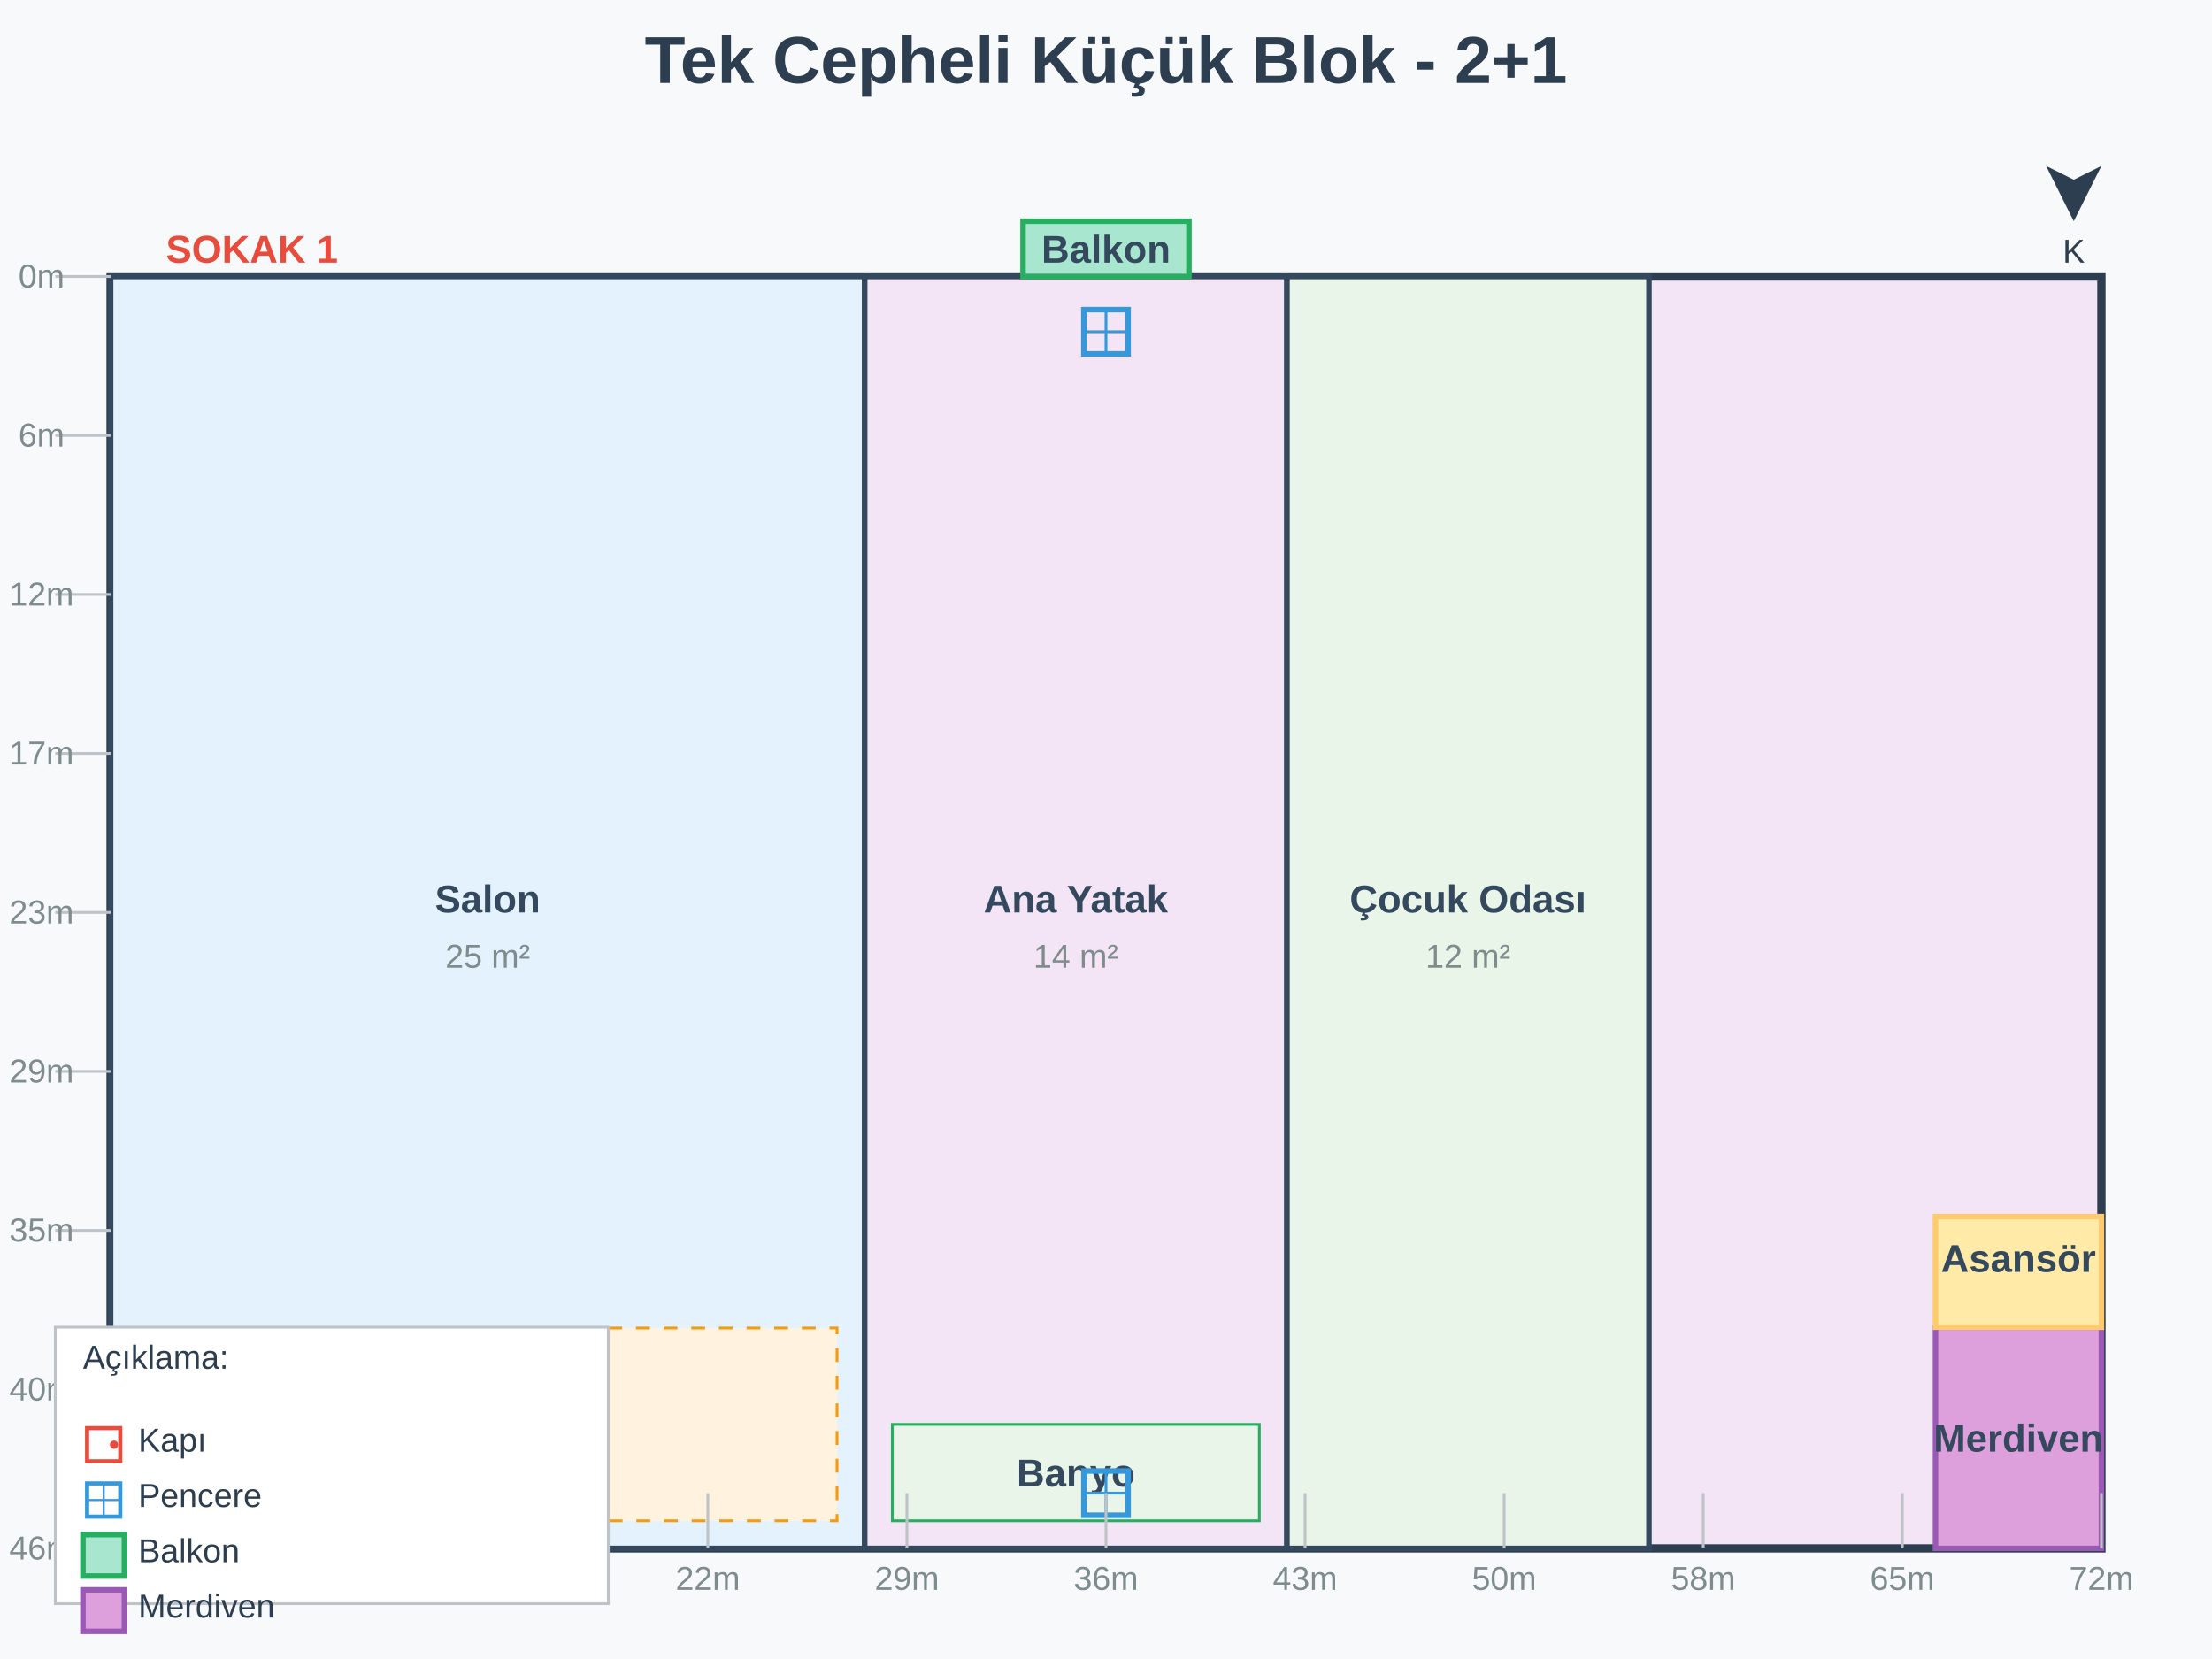
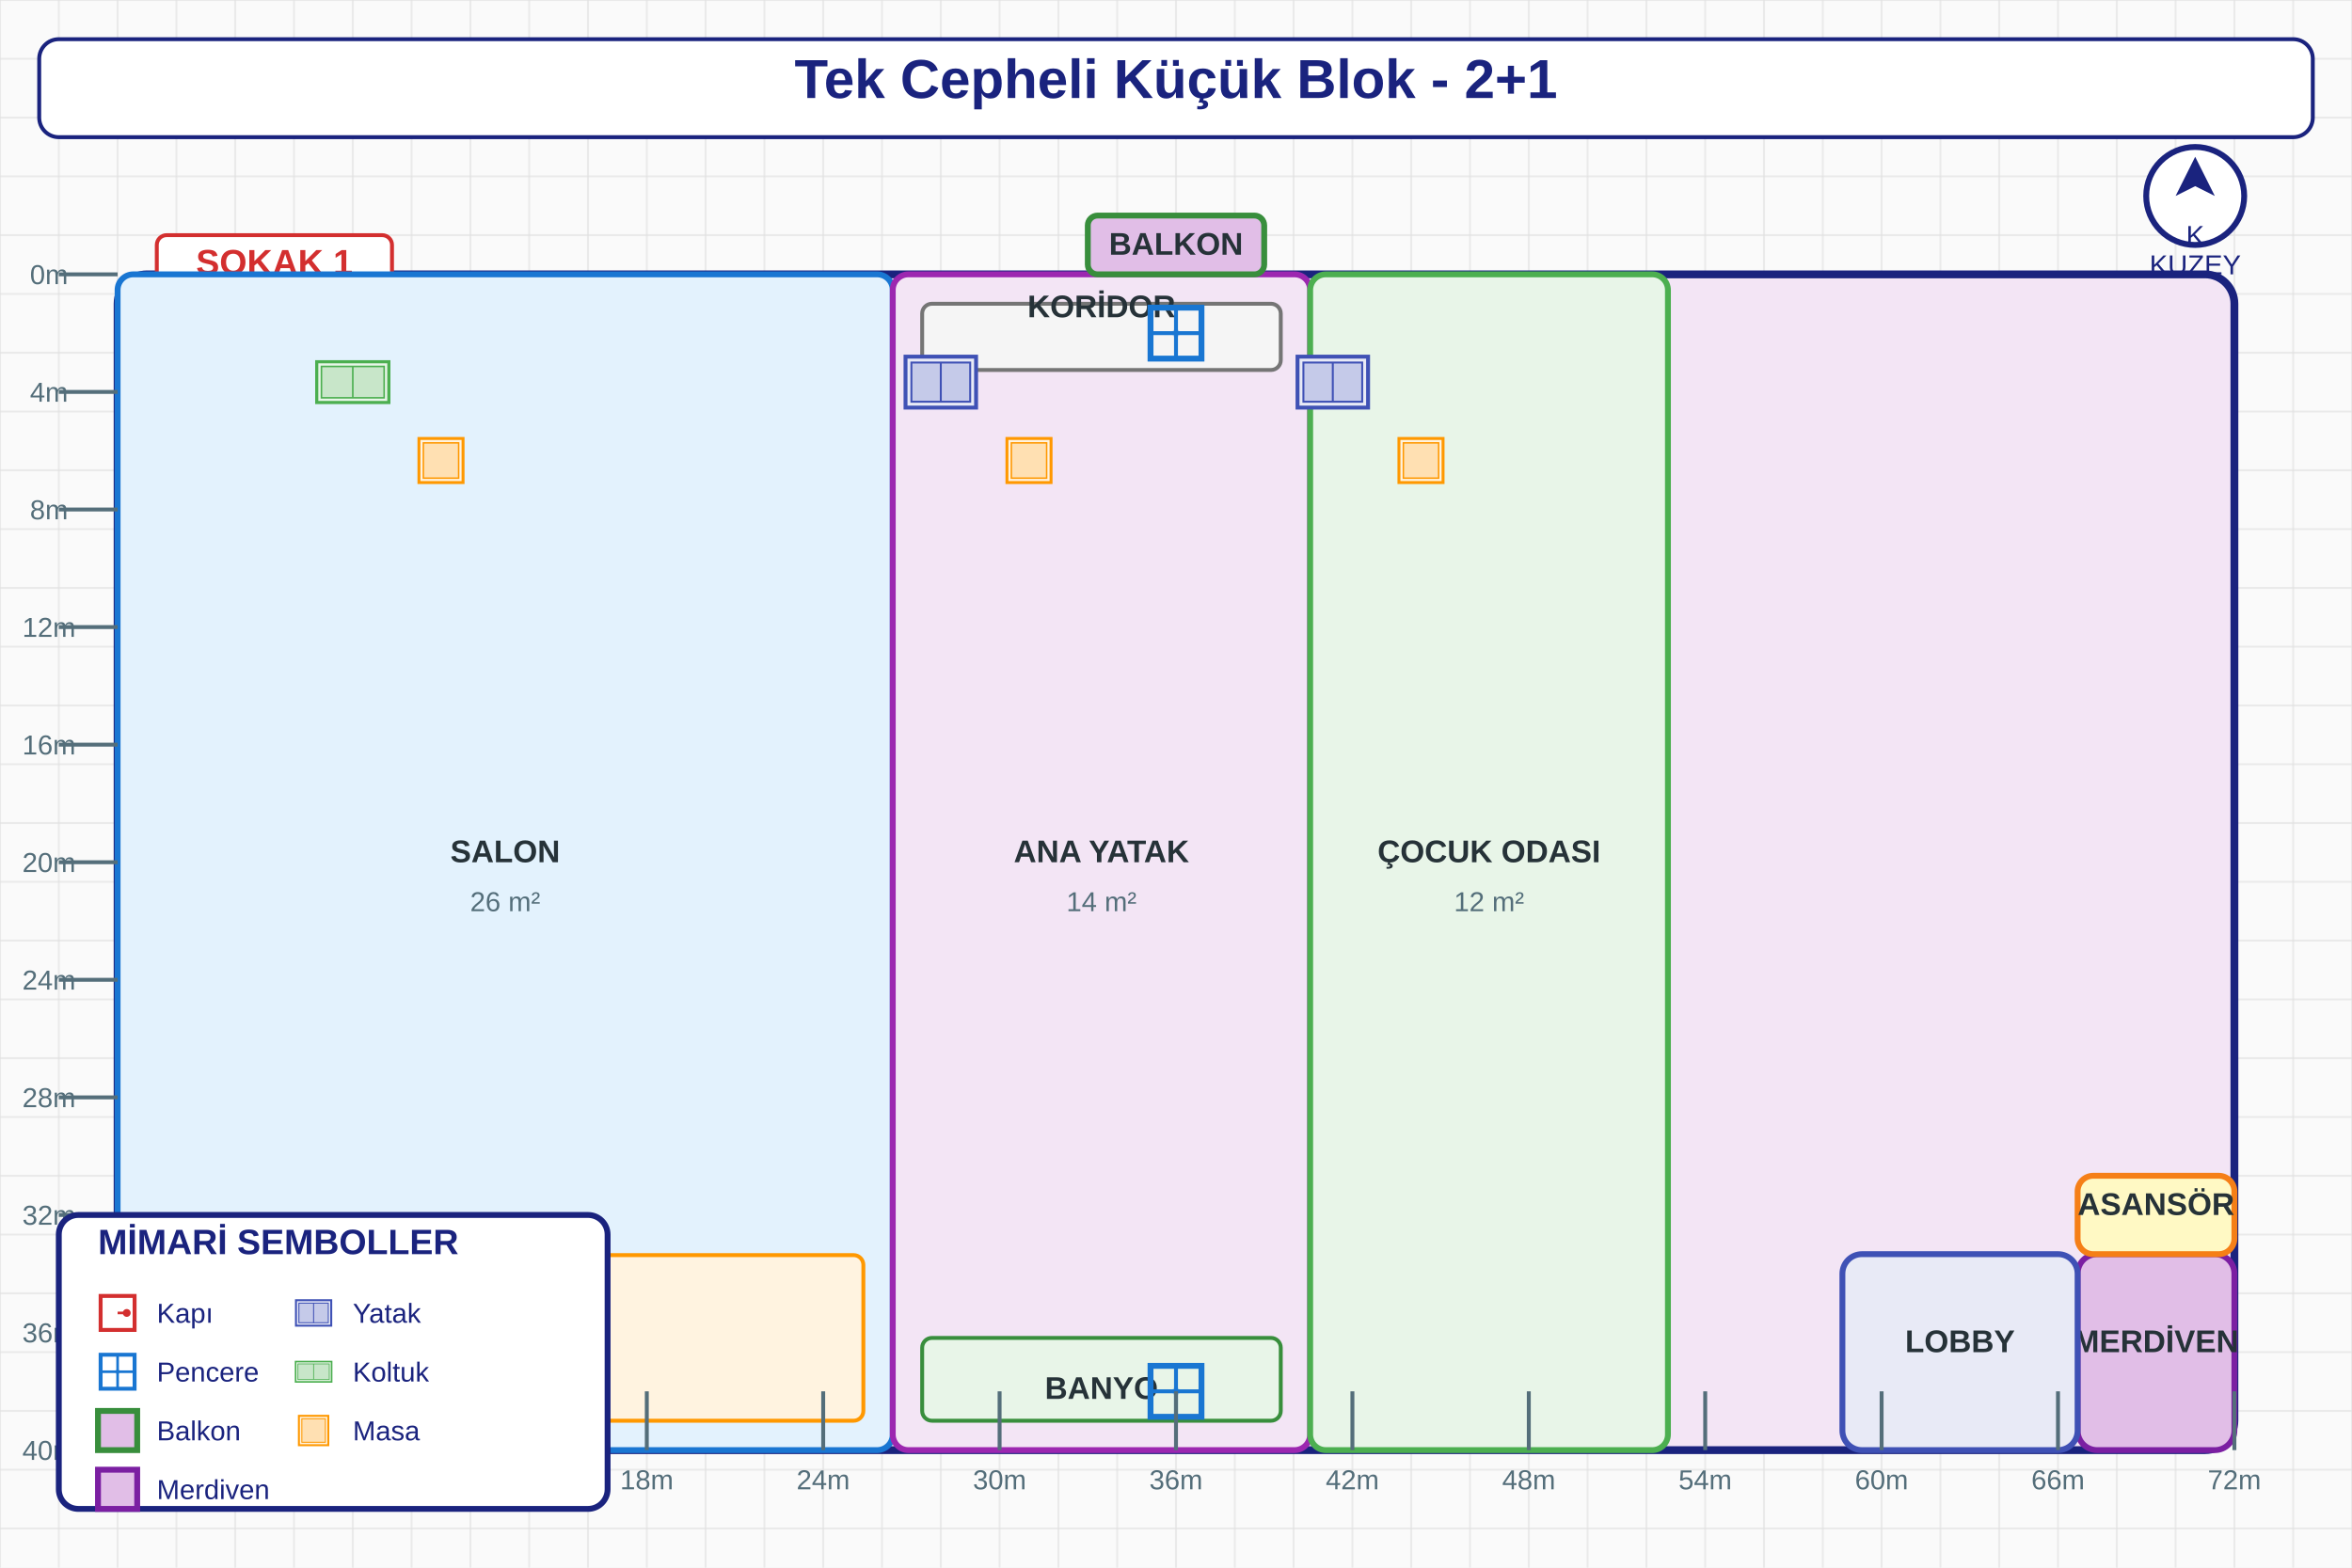
- <svg xmlns="http://www.w3.org/2000/svg" width="800" height="600">
+ <svg xmlns="http://www.w3.org/2000/svg" width="1200" height="800">
  <defs>
    <style>
-       .plan-title { font: bold 24px 'Segoe UI', Arial; fill: #2c3e50; }
-       .room-label { font: bold 14px 'Segoe UI', Arial; fill: #34495e; }
-       .measurement { font: 12px 'Segoe UI', Arial; fill: #7f8c8d; }
-       .legend-text { font: 12px 'Segoe UI', Arial; fill: #2c3e50; }
-       .building-outline { fill: #f3e5f5; stroke: #2c3e50; stroke-width: 3; }
-       .room-divider { stroke: #34495e; stroke-width: 2; fill: none; }
-       .door-line { stroke: #e74c3c; stroke-width: 3; fill: none; stroke-dasharray: 5,5; }
-       .window-line { stroke: #3498db; stroke-width: 2; fill: none; }
-       .balcony { fill: #a8e6cf; stroke: #27ae60; stroke-width: 2; }
-       .common-area { fill: #ffeaa7; stroke: #fdcb6e; stroke-width: 2; }
-       .stairs { fill: #dda0dd; stroke: #9b59b6; stroke-width: 2; }
-       .street-marker { fill: #e74c3c; font: bold 14px Arial; }
-       .north-arrow { fill: #2c3e50; }
+       .plan-title { font: bold 28px 'Segoe UI', Arial; fill: #1a237e; }
+       .room-label { font: bold 16px 'Segoe UI', Arial; fill: #263238; }
+       .measurement { font: 14px 'Segoe UI', Arial; fill: #546e7a; }
+       .legend-text { font: 14px 'Segoe UI', Arial; fill: #1a237e; }
+       .building-outline { fill: #f3e5f5; stroke: #1a237e; stroke-width: 4; }
+       .room-divider { stroke: #37474f; stroke-width: 3; fill: none; }
+       .door-line { stroke: #d32f2f; stroke-width: 4; fill: none; stroke-dasharray: 8,4; }
+       .window-line { stroke: #1976d2; stroke-width: 3; fill: none; }
+       .balcony { fill: #e1bee7; stroke: #388e3c; stroke-width: 3; }
+       .common-area { fill: #fff9c4; stroke: #f57f17; stroke-width: 3; }
+       .stairs { fill: #e1bee7; stroke: #7b1fa2; stroke-width: 3; }
+       .street-marker { fill: #d32f2f; font: bold 18px Arial; }
+       .north-arrow { fill: #1a237e; }
+       .grid-line { stroke: #e0e0e0; stroke-width: 1; opacity: 0.6; }
+       .furniture { fill: #f5f5f5; stroke: #757575; stroke-width: 2; }
+       .texture { fill: url(#wallTexture); }
    </style>
-     <symbol id="door" viewBox="0 0 20 20">
-       <rect x="2" y="2" width="16" height="16" fill="none" stroke="#e74c3c" stroke-width="2" />
-       <circle cx="15" cy="10" r="2" fill="#e74c3c" />
-     </symbol>
-     <symbol id="window" viewBox="0 0 20 20">
-       <rect x="2" y="2" width="16" height="16" fill="none" stroke="#3498db" stroke-width="2" />
-       <line x1="2" y1="10" x2="18" y2="10" stroke="#3498db" stroke-width="1" />
-       <line x1="10" y1="2" x2="10" y2="18" stroke="#3498db" stroke-width="1" />
+     <pattern id="wallTexture" patternUnits="userSpaceOnUse" width="20" height="20">
+       <rect width="20" height="20" fill="#f5f5f5" />
+       <line x1="0" y1="0" x2="20" y2="20" stroke="#e0e0e0" stroke-width="1" />
+       <line x1="20" y1="0" x2="0" y2="20" stroke="#e0e0e0" stroke-width="1" />
+     </pattern>
+     <symbol id="door" viewBox="0 0 30 30">
+       <rect x="2" y="2" width="26" height="26" fill="none" stroke="#d32f2f" stroke-width="3" />
+       <circle cx="22" cy="15" r="3" fill="#d32f2f" />
+       <line x1="15" y1="15" x2="22" y2="15" stroke="#d32f2f" stroke-width="2" />
+     </symbol>
+     <symbol id="window" viewBox="0 0 30 30">
+       <rect x="2" y="2" width="26" height="26" fill="none" stroke="#1976d2" stroke-width="3" />
+       <line x1="2" y1="15" x2="28" y2="15" stroke="#1976d2" stroke-width="2" />
+       <line x1="15" y1="2" x2="15" y2="28" stroke="#1976d2" stroke-width="2" />
+       <circle cx="15" cy="15" r="2" fill="#1976d2" opacity="0.3" />
+     </symbol>
+     <symbol id="bed" viewBox="0 0 40 30">
+       <rect x="2" y="2" width="36" height="26" fill="#e8eaf6" stroke="#3f51b5" stroke-width="2" />
+       <rect x="5" y="5" width="30" height="20" fill="#c5cae9" stroke="#3f51b5" stroke-width="1" />
+       <line x1="20" y1="5" x2="20" y2="25" stroke="#3f51b5" stroke-width="1" />
+     </symbol>
+     <symbol id="sofa" viewBox="0 0 50 30">
+       <rect x="2" y="2" width="46" height="26" fill="#e8f5e8" stroke="#4caf50" stroke-width="2" />
+       <rect x="5" y="5" width="40" height="20" fill="#c8e6c9" stroke="#4caf50" stroke-width="1" />
+       <line x1="25" y1="5" x2="25" y2="25" stroke="#4caf50" stroke-width="1" />
+     </symbol>
+     <symbol id="table" viewBox="0 0 40 40">
+       <rect x="5" y="5" width="30" height="30" fill="#fff3e0" stroke="#ff9800" stroke-width="2" />
+       <rect x="8" y="8" width="24" height="24" fill="#ffe0b2" stroke="#ff9800" stroke-width="1" />
    </symbol>
  </defs>
-   <rect x="0" y="0" width="800" height="600" fill="#f8f9fa" />
-   <text x="400" y="30" text-anchor="middle" class="plan-title">Tek Cepheli Küçük Blok - 2+1</text>
-   <g transform="translate(740, 60)">
-     <polygon points="0,0 10,20 20,0 10,5" class="north-arrow" />
-     <text x="10" y="35" text-anchor="middle" class="legend-text">K</text>
+   <rect x="0" y="0" width="1200" height="800" fill="#fafafa" />
+   <line x1="0" y1="0" x2="0" y2="800" class="grid-line" />
+   <line x1="30" y1="0" x2="30" y2="800" class="grid-line" />
+   <line x1="60" y1="0" x2="60" y2="800" class="grid-line" />
+   <line x1="90" y1="0" x2="90" y2="800" class="grid-line" />
+   <line x1="120" y1="0" x2="120" y2="800" class="grid-line" />
+   <line x1="150" y1="0" x2="150" y2="800" class="grid-line" />
+   <line x1="180" y1="0" x2="180" y2="800" class="grid-line" />
+   <line x1="210" y1="0" x2="210" y2="800" class="grid-line" />
+   <line x1="240" y1="0" x2="240" y2="800" class="grid-line" />
+   <line x1="270" y1="0" x2="270" y2="800" class="grid-line" />
+   <line x1="300" y1="0" x2="300" y2="800" class="grid-line" />
+   <line x1="330" y1="0" x2="330" y2="800" class="grid-line" />
+   <line x1="360" y1="0" x2="360" y2="800" class="grid-line" />
+   <line x1="390" y1="0" x2="390" y2="800" class="grid-line" />
+   <line x1="420" y1="0" x2="420" y2="800" class="grid-line" />
+   <line x1="450" y1="0" x2="450" y2="800" class="grid-line" />
+   <line x1="480" y1="0" x2="480" y2="800" class="grid-line" />
+   <line x1="510" y1="0" x2="510" y2="800" class="grid-line" />
+   <line x1="540" y1="0" x2="540" y2="800" class="grid-line" />
+   <line x1="570" y1="0" x2="570" y2="800" class="grid-line" />
+   <line x1="600" y1="0" x2="600" y2="800" class="grid-line" />
+   <line x1="630" y1="0" x2="630" y2="800" class="grid-line" />
+   <line x1="660" y1="0" x2="660" y2="800" class="grid-line" />
+   <line x1="690" y1="0" x2="690" y2="800" class="grid-line" />
+   <line x1="720" y1="0" x2="720" y2="800" class="grid-line" />
+   <line x1="750" y1="0" x2="750" y2="800" class="grid-line" />
+   <line x1="780" y1="0" x2="780" y2="800" class="grid-line" />
+   <line x1="810" y1="0" x2="810" y2="800" class="grid-line" />
+   <line x1="840" y1="0" x2="840" y2="800" class="grid-line" />
+   <line x1="870" y1="0" x2="870" y2="800" class="grid-line" />
+   <line x1="900" y1="0" x2="900" y2="800" class="grid-line" />
+   <line x1="930" y1="0" x2="930" y2="800" class="grid-line" />
+   <line x1="960" y1="0" x2="960" y2="800" class="grid-line" />
+   <line x1="990" y1="0" x2="990" y2="800" class="grid-line" />
+   <line x1="1020" y1="0" x2="1020" y2="800" class="grid-line" />
+   <line x1="1050" y1="0" x2="1050" y2="800" class="grid-line" />
+   <line x1="1080" y1="0" x2="1080" y2="800" class="grid-line" />
+   <line x1="1110" y1="0" x2="1110" y2="800" class="grid-line" />
+   <line x1="1140" y1="0" x2="1140" y2="800" class="grid-line" />
+   <line x1="1170" y1="0" x2="1170" y2="800" class="grid-line" />
+   <line x1="1200" y1="0" x2="1200" y2="800" class="grid-line" />
+   <line x1="0" y1="0" x2="1200" y2="0" class="grid-line" />
+   <line x1="0" y1="30" x2="1200" y2="30" class="grid-line" />
+   <line x1="0" y1="60" x2="1200" y2="60" class="grid-line" />
+   <line x1="0" y1="90" x2="1200" y2="90" class="grid-line" />
+   <line x1="0" y1="120" x2="1200" y2="120" class="grid-line" />
+   <line x1="0" y1="150" x2="1200" y2="150" class="grid-line" />
+   <line x1="0" y1="180" x2="1200" y2="180" class="grid-line" />
+   <line x1="0" y1="210" x2="1200" y2="210" class="grid-line" />
+   <line x1="0" y1="240" x2="1200" y2="240" class="grid-line" />
+   <line x1="0" y1="270" x2="1200" y2="270" class="grid-line" />
+   <line x1="0" y1="300" x2="1200" y2="300" class="grid-line" />
+   <line x1="0" y1="330" x2="1200" y2="330" class="grid-line" />
+   <line x1="0" y1="360" x2="1200" y2="360" class="grid-line" />
+   <line x1="0" y1="390" x2="1200" y2="390" class="grid-line" />
+   <line x1="0" y1="420" x2="1200" y2="420" class="grid-line" />
+   <line x1="0" y1="450" x2="1200" y2="450" class="grid-line" />
+   <line x1="0" y1="480" x2="1200" y2="480" class="grid-line" />
+   <line x1="0" y1="510" x2="1200" y2="510" class="grid-line" />
+   <line x1="0" y1="540" x2="1200" y2="540" class="grid-line" />
+   <line x1="0" y1="570" x2="1200" y2="570" class="grid-line" />
+   <line x1="0" y1="600" x2="1200" y2="600" class="grid-line" />
+   <line x1="0" y1="630" x2="1200" y2="630" class="grid-line" />
+   <line x1="0" y1="660" x2="1200" y2="660" class="grid-line" />
+   <line x1="0" y1="690" x2="1200" y2="690" class="grid-line" />
+   <line x1="0" y1="720" x2="1200" y2="720" class="grid-line" />
+   <line x1="0" y1="750" x2="1200" y2="750" class="grid-line" />
+   <line x1="0" y1="780" x2="1200" y2="780" class="grid-line" />
+   <rect x="20" y="20" width="1160" height="50" fill="white" stroke="#1a237e" stroke-width="2" rx="10" />
+   <text x="600" y="50" text-anchor="middle" class="plan-title">Tek Cepheli Küçük Blok - 2+1</text>
+   <g transform="translate(1100, 80)">
+     <circle cx="20" cy="20" r="25" fill="white" stroke="#1a237e" stroke-width="3" />
+     <polygon points="20,0 30,20 20,15 10,20" class="north-arrow" />
+     <text x="20" y="45" text-anchor="middle" class="legend-text">K</text>
+     <text x="20" y="60" text-anchor="middle" class="legend-text">KUZEY</text>
  </g>
-   <rect x="40" y="100" width="720" height="460" class="building-outline" />
-   <text x="60" y="95" class="street-marker">SOKAK 1</text>
-   <rect x="40" y="100" width="272.727" height="460" fill="#e3f2fd" stroke="#34495e" stroke-width="2" />
-   <text x="176.364" y="330" text-anchor="middle" class="room-label">Salon</text>
-   <text x="176.364" y="350" text-anchor="middle" class="measurement">25 m²</text>
-   <rect x="312.727" y="100" width="152.727" height="460" fill="#f3e5f5" stroke="#34495e" stroke-width="2" />
-   <text x="389.091" y="330" text-anchor="middle" class="room-label">Ana Yatak</text>
-   <text x="389.091" y="350" text-anchor="middle" class="measurement">14 m²</text>
-   <rect x="465.455" y="100" width="130.909" height="460" fill="#e8f5e8" stroke="#34495e" stroke-width="2" />
-   <text x="530.909" y="330" text-anchor="middle" class="room-label">Çocuk Odası</text>
-   <text x="530.909" y="350" text-anchor="middle" class="measurement">12 m²</text>
-   <rect x="50" y="480.303" width="252.727" height="69.697" fill="#fff3e0" stroke="#f39c12" stroke-width="1" stroke-dasharray="5,5" />
-   <text x="176.364" y="520.152" text-anchor="middle" class="room-label">Mutfak</text>
-   <rect x="322.727" y="515.152" width="132.727" height="34.848" fill="#e8f5e8" stroke="#27ae60" stroke-width="1" />
-   <text x="389.091" y="537.576" text-anchor="middle" class="room-label">Banyo</text>
-   <use href="#door" x="60" y="530" width="20" height="20" />
-   <text x="70" y="550" class="measurement">Giriş</text>
-   <use href="#window" x="390" y="110" width="20" height="20" />
-   <use href="#window" x="390" y="530" width="20" height="20" />
-   <rect x="370" y="80" width="60" height="20" class="balcony" />
-   <text x="400" y="95" text-anchor="middle" class="room-label">Balkon</text>
-   <rect x="700" y="480" width="60" height="80" class="stairs" />
-   <text x="730" y="525" text-anchor="middle" class="room-label">Merdiven</text>
-   <rect x="700" y="440" width="60" height="40" class="common-area" />
-   <text x="730" y="460" text-anchor="middle" class="room-label">Asansör</text>
-   <line x1="40" y1="540" x2="40" y2="560" stroke="#bdc3c7" stroke-width="1" />
-   <text x="40" y="575" text-anchor="middle" class="measurement">0m</text>
-   <line x1="112" y1="540" x2="112" y2="560" stroke="#bdc3c7" stroke-width="1" />
-   <text x="112" y="575" text-anchor="middle" class="measurement">7m</text>
-   <line x1="184" y1="540" x2="184" y2="560" stroke="#bdc3c7" stroke-width="1" />
-   <text x="184" y="575" text-anchor="middle" class="measurement">14m</text>
-   <line x1="256" y1="540" x2="256" y2="560" stroke="#bdc3c7" stroke-width="1" />
-   <text x="256" y="575" text-anchor="middle" class="measurement">22m</text>
-   <line x1="328" y1="540" x2="328" y2="560" stroke="#bdc3c7" stroke-width="1" />
-   <text x="328" y="575" text-anchor="middle" class="measurement">29m</text>
-   <line x1="400" y1="540" x2="400" y2="560" stroke="#bdc3c7" stroke-width="1" />
-   <text x="400" y="575" text-anchor="middle" class="measurement">36m</text>
-   <line x1="472" y1="540" x2="472" y2="560" stroke="#bdc3c7" stroke-width="1" />
-   <text x="472" y="575" text-anchor="middle" class="measurement">43m</text>
-   <line x1="544" y1="540" x2="544" y2="560" stroke="#bdc3c7" stroke-width="1" />
-   <text x="544" y="575" text-anchor="middle" class="measurement">50m</text>
-   <line x1="616" y1="540" x2="616" y2="560" stroke="#bdc3c7" stroke-width="1" />
-   <text x="616" y="575" text-anchor="middle" class="measurement">58m</text>
-   <line x1="688" y1="540" x2="688" y2="560" stroke="#bdc3c7" stroke-width="1" />
-   <text x="688" y="575" text-anchor="middle" class="measurement">65m</text>
-   <line x1="760" y1="540" x2="760" y2="560" stroke="#bdc3c7" stroke-width="1" />
-   <text x="760" y="575" text-anchor="middle" class="measurement">72m</text>
-   <line x1="20" y1="100" x2="40" y2="100" stroke="#bdc3c7" stroke-width="1" />
-   <text x="15" y="104" text-anchor="middle" class="measurement">0m</text>
-   <line x1="20" y1="157.5" x2="40" y2="157.5" stroke="#bdc3c7" stroke-width="1" />
-   <text x="15" y="161.5" text-anchor="middle" class="measurement">6m</text>
-   <line x1="20" y1="215" x2="40" y2="215" stroke="#bdc3c7" stroke-width="1" />
-   <text x="15" y="219" text-anchor="middle" class="measurement">12m</text>
-   <line x1="20" y1="272.5" x2="40" y2="272.5" stroke="#bdc3c7" stroke-width="1" />
-   <text x="15" y="276.5" text-anchor="middle" class="measurement">17m</text>
-   <line x1="20" y1="330" x2="40" y2="330" stroke="#bdc3c7" stroke-width="1" />
-   <text x="15" y="334" text-anchor="middle" class="measurement">23m</text>
-   <line x1="20" y1="387.5" x2="40" y2="387.5" stroke="#bdc3c7" stroke-width="1" />
-   <text x="15" y="391.5" text-anchor="middle" class="measurement">29m</text>
-   <line x1="20" y1="445" x2="40" y2="445" stroke="#bdc3c7" stroke-width="1" />
-   <text x="15" y="449" text-anchor="middle" class="measurement">35m</text>
-   <line x1="20" y1="502.5" x2="40" y2="502.5" stroke="#bdc3c7" stroke-width="1" />
-   <text x="15" y="506.5" text-anchor="middle" class="measurement">40m</text>
-   <line x1="20" y1="560" x2="40" y2="560" stroke="#bdc3c7" stroke-width="1" />
-   <text x="15" y="564" text-anchor="middle" class="measurement">46m</text>
-   <rect x="20" y="480" width="200" height="100" fill="white" stroke="#bdc3c7" stroke-width="1" />
-   <text x="30" y="495" class="legend-text">Açıklama:</text>
-   <use href="#door" x="30" y="515" width="15" height="15" />
-   <text x="50" y="525" class="legend-text">Kapı</text>
-   <use href="#window" x="30" y="535" width="15" height="15" />
-   <text x="50" y="545" class="legend-text">Pencere</text>
-   <rect x="30" y="555" width="15" height="15" class="balcony" />
-   <text x="50" y="565" class="legend-text">Balkon</text>
-   <rect x="30" y="575" width="15" height="15" class="stairs" />
-   <text x="50" y="585" class="legend-text">Merdiven</text>
+   <rect x="60" y="140" width="1080" height="600" class="building-outline" rx="15" />
+   <rect x="80" y="120" width="120" height="30" fill="white" stroke="#d32f2f" stroke-width="2" rx="5" />
+   <text x="140" y="140" text-anchor="middle" class="street-marker">SOKAK 1</text>
+   <rect x="60" y="140" width="395.493" height="600" fill="#e3f2fd" stroke="#1976d2" stroke-width="3" rx="8" />
+   <text x="257.746" y="440" text-anchor="middle" class="room-label">SALON</text>
+   <text x="257.746" y="465" text-anchor="middle" class="measurement">26 m²</text>
+   <rect x="455.493" y="140" width="212.958" height="600" fill="#f3e5f5" stroke="#9c27b0" stroke-width="3" rx="8" />
+   <text x="561.972" y="440" text-anchor="middle" class="room-label">ANA YATAK</text>
+   <text x="561.972" y="465" text-anchor="middle" class="measurement">14 m²</text>
+   <rect x="668.451" y="140" width="182.535" height="600" fill="#e8f5e8" stroke="#4caf50" stroke-width="3" rx="8" />
+   <text x="759.718" y="440" text-anchor="middle" class="room-label">ÇOCUK ODASI</text>
+   <text x="759.718" y="465" text-anchor="middle" class="measurement">12 m²</text>
+   <rect x="75" y="640.493" width="365.493" height="84.507" fill="#fff3e0" stroke="#ff9800" stroke-width="2" rx="5" />
+   <text x="257.746" y="692.746" text-anchor="middle" class="room-label">MUTFAK</text>
+   <rect x="470.493" y="682.746" width="182.958" height="42.254" fill="#e8f5e8" stroke="#388e3c" stroke-width="2" rx="5" />
+   <text x="561.972" y="713.873" text-anchor="middle" class="room-label">BANYO</text>
+   <rect x="470.493" y="155" width="182.958" height="33.803" fill="#f5f5f5" stroke="#757575" stroke-width="2" rx="5" />
+   <text x="561.972" y="161.901" text-anchor="middle" class="room-label">KORİDOR</text>
+   <use href="#door" x="85" y="705" width="30" height="30" />
+   <text x="100" y="730" class="measurement">GİRİŞ</text>
+   <use href="#window" x="585" y="155" width="30" height="30" />
+   <use href="#window" x="585" y="695" width="30" height="30" />
+   <rect x="555" y="110" width="90" height="30" class="balcony" rx="5" />
+   <text x="600" y="130" text-anchor="middle" class="room-label">BALKON</text>
+   <rect x="1060" y="640" width="80" height="100" class="stairs" rx="10" />
+   <text x="1100" y="690" text-anchor="middle" class="room-label">MERDİVEN</text>
+   <rect x="1060" y="600" width="80" height="40" class="common-area" rx="8" />
+   <text x="1100" y="620" text-anchor="middle" class="room-label">ASANSÖR</text>
+   <rect x="940" y="640" width="120" height="100" fill="#e8eaf6" stroke="#3f51b5" stroke-width="3" rx="10" />
+   <text x="1000" y="690" text-anchor="middle" class="room-label">LOBBY</text>
+   <line x1="60" y1="710" x2="60" y2="740" stroke="#546e7a" stroke-width="2" />
+   <text x="60" y="760" text-anchor="middle" class="measurement">0m</text>
+   <line x1="150" y1="710" x2="150" y2="740" stroke="#546e7a" stroke-width="2" />
+   <text x="150" y="760" text-anchor="middle" class="measurement">6m</text>
+   <line x1="240" y1="710" x2="240" y2="740" stroke="#546e7a" stroke-width="2" />
+   <text x="240" y="760" text-anchor="middle" class="measurement">12m</text>
+   <line x1="330" y1="710" x2="330" y2="740" stroke="#546e7a" stroke-width="2" />
+   <text x="330" y="760" text-anchor="middle" class="measurement">18m</text>
+   <line x1="420" y1="710" x2="420" y2="740" stroke="#546e7a" stroke-width="2" />
+   <text x="420" y="760" text-anchor="middle" class="measurement">24m</text>
+   <line x1="510" y1="710" x2="510" y2="740" stroke="#546e7a" stroke-width="2" />
+   <text x="510" y="760" text-anchor="middle" class="measurement">30m</text>
+   <line x1="600" y1="710" x2="600" y2="740" stroke="#546e7a" stroke-width="2" />
+   <text x="600" y="760" text-anchor="middle" class="measurement">36m</text>
+   <line x1="690" y1="710" x2="690" y2="740" stroke="#546e7a" stroke-width="2" />
+   <text x="690" y="760" text-anchor="middle" class="measurement">42m</text>
+   <line x1="780" y1="710" x2="780" y2="740" stroke="#546e7a" stroke-width="2" />
+   <text x="780" y="760" text-anchor="middle" class="measurement">48m</text>
+   <line x1="870" y1="710" x2="870" y2="740" stroke="#546e7a" stroke-width="2" />
+   <text x="870" y="760" text-anchor="middle" class="measurement">54m</text>
+   <line x1="960" y1="710" x2="960" y2="740" stroke="#546e7a" stroke-width="2" />
+   <text x="960" y="760" text-anchor="middle" class="measurement">60m</text>
+   <line x1="1050" y1="710" x2="1050" y2="740" stroke="#546e7a" stroke-width="2" />
+   <text x="1050" y="760" text-anchor="middle" class="measurement">66m</text>
+   <line x1="1140" y1="710" x2="1140" y2="740" stroke="#546e7a" stroke-width="2" />
+   <text x="1140" y="760" text-anchor="middle" class="measurement">72m</text>
+   <line x1="30" y1="140" x2="60" y2="140" stroke="#546e7a" stroke-width="2" />
+   <text x="25" y="145" text-anchor="middle" class="measurement">0m</text>
+   <line x1="30" y1="200" x2="60" y2="200" stroke="#546e7a" stroke-width="2" />
+   <text x="25" y="205" text-anchor="middle" class="measurement">4m</text>
+   <line x1="30" y1="260" x2="60" y2="260" stroke="#546e7a" stroke-width="2" />
+   <text x="25" y="265" text-anchor="middle" class="measurement">8m</text>
+   <line x1="30" y1="320" x2="60" y2="320" stroke="#546e7a" stroke-width="2" />
+   <text x="25" y="325" text-anchor="middle" class="measurement">12m</text>
+   <line x1="30" y1="380" x2="60" y2="380" stroke="#546e7a" stroke-width="2" />
+   <text x="25" y="385" text-anchor="middle" class="measurement">16m</text>
+   <line x1="30" y1="440" x2="60" y2="440" stroke="#546e7a" stroke-width="2" />
+   <text x="25" y="445" text-anchor="middle" class="measurement">20m</text>
+   <line x1="30" y1="500" x2="60" y2="500" stroke="#546e7a" stroke-width="2" />
+   <text x="25" y="505" text-anchor="middle" class="measurement">24m</text>
+   <line x1="30" y1="560" x2="60" y2="560" stroke="#546e7a" stroke-width="2" />
+   <text x="25" y="565" text-anchor="middle" class="measurement">28m</text>
+   <line x1="30" y1="620" x2="60" y2="620" stroke="#546e7a" stroke-width="2" />
+   <text x="25" y="625" text-anchor="middle" class="measurement">32m</text>
+   <line x1="30" y1="680" x2="60" y2="680" stroke="#546e7a" stroke-width="2" />
+   <text x="25" y="685" text-anchor="middle" class="measurement">36m</text>
+   <line x1="30" y1="740" x2="60" y2="740" stroke="#546e7a" stroke-width="2" />
+   <text x="25" y="745" text-anchor="middle" class="measurement">40m</text>
+   <rect x="30" y="620" width="280" height="150" fill="white" stroke="#1a237e" stroke-width="3" rx="10" />
+   <text x="50" y="640" class="legend-text" style="font-size: 18px; font-weight: bold;">MİMARİ SEMBOLLER</text>
+   <use href="#door" x="50" y="660" width="20" height="20" />
+   <text x="80" y="675" class="legend-text">Kapı</text>
+   <use href="#window" x="50" y="690" width="20" height="20" />
+   <text x="80" y="705" class="legend-text">Pencere</text>
+   <rect x="50" y="720" width="20" height="20" class="balcony" />
+   <text x="80" y="735" class="legend-text">Balkon</text>
+   <rect x="50" y="750" width="20" height="20" class="stairs" />
+   <text x="80" y="765" class="legend-text">Merdiven</text>
+   <use href="#bed" x="150" y="660" width="20" height="20" />
+   <text x="180" y="675" class="legend-text">Yatak</text>
+   <use href="#sofa" x="150" y="690" width="20" height="20" />
+   <text x="180" y="705" class="legend-text">Koltuk</text>
+   <use href="#table" x="150" y="720" width="20" height="20" />
+   <text x="180" y="735" class="legend-text">Masa</text>
+   <use href="#sofa" x="160" y="180" width="40" height="30" />
+   <use href="#table" x="210" y="220" width="30" height="30" />
+   <use href="#bed" x="460" y="180" width="40" height="30" />
+   <use href="#table" x="510" y="220" width="30" height="30" />
+   <use href="#bed" x="660" y="180" width="40" height="30" />
+   <use href="#table" x="710" y="220" width="30" height="30" />
</svg>
